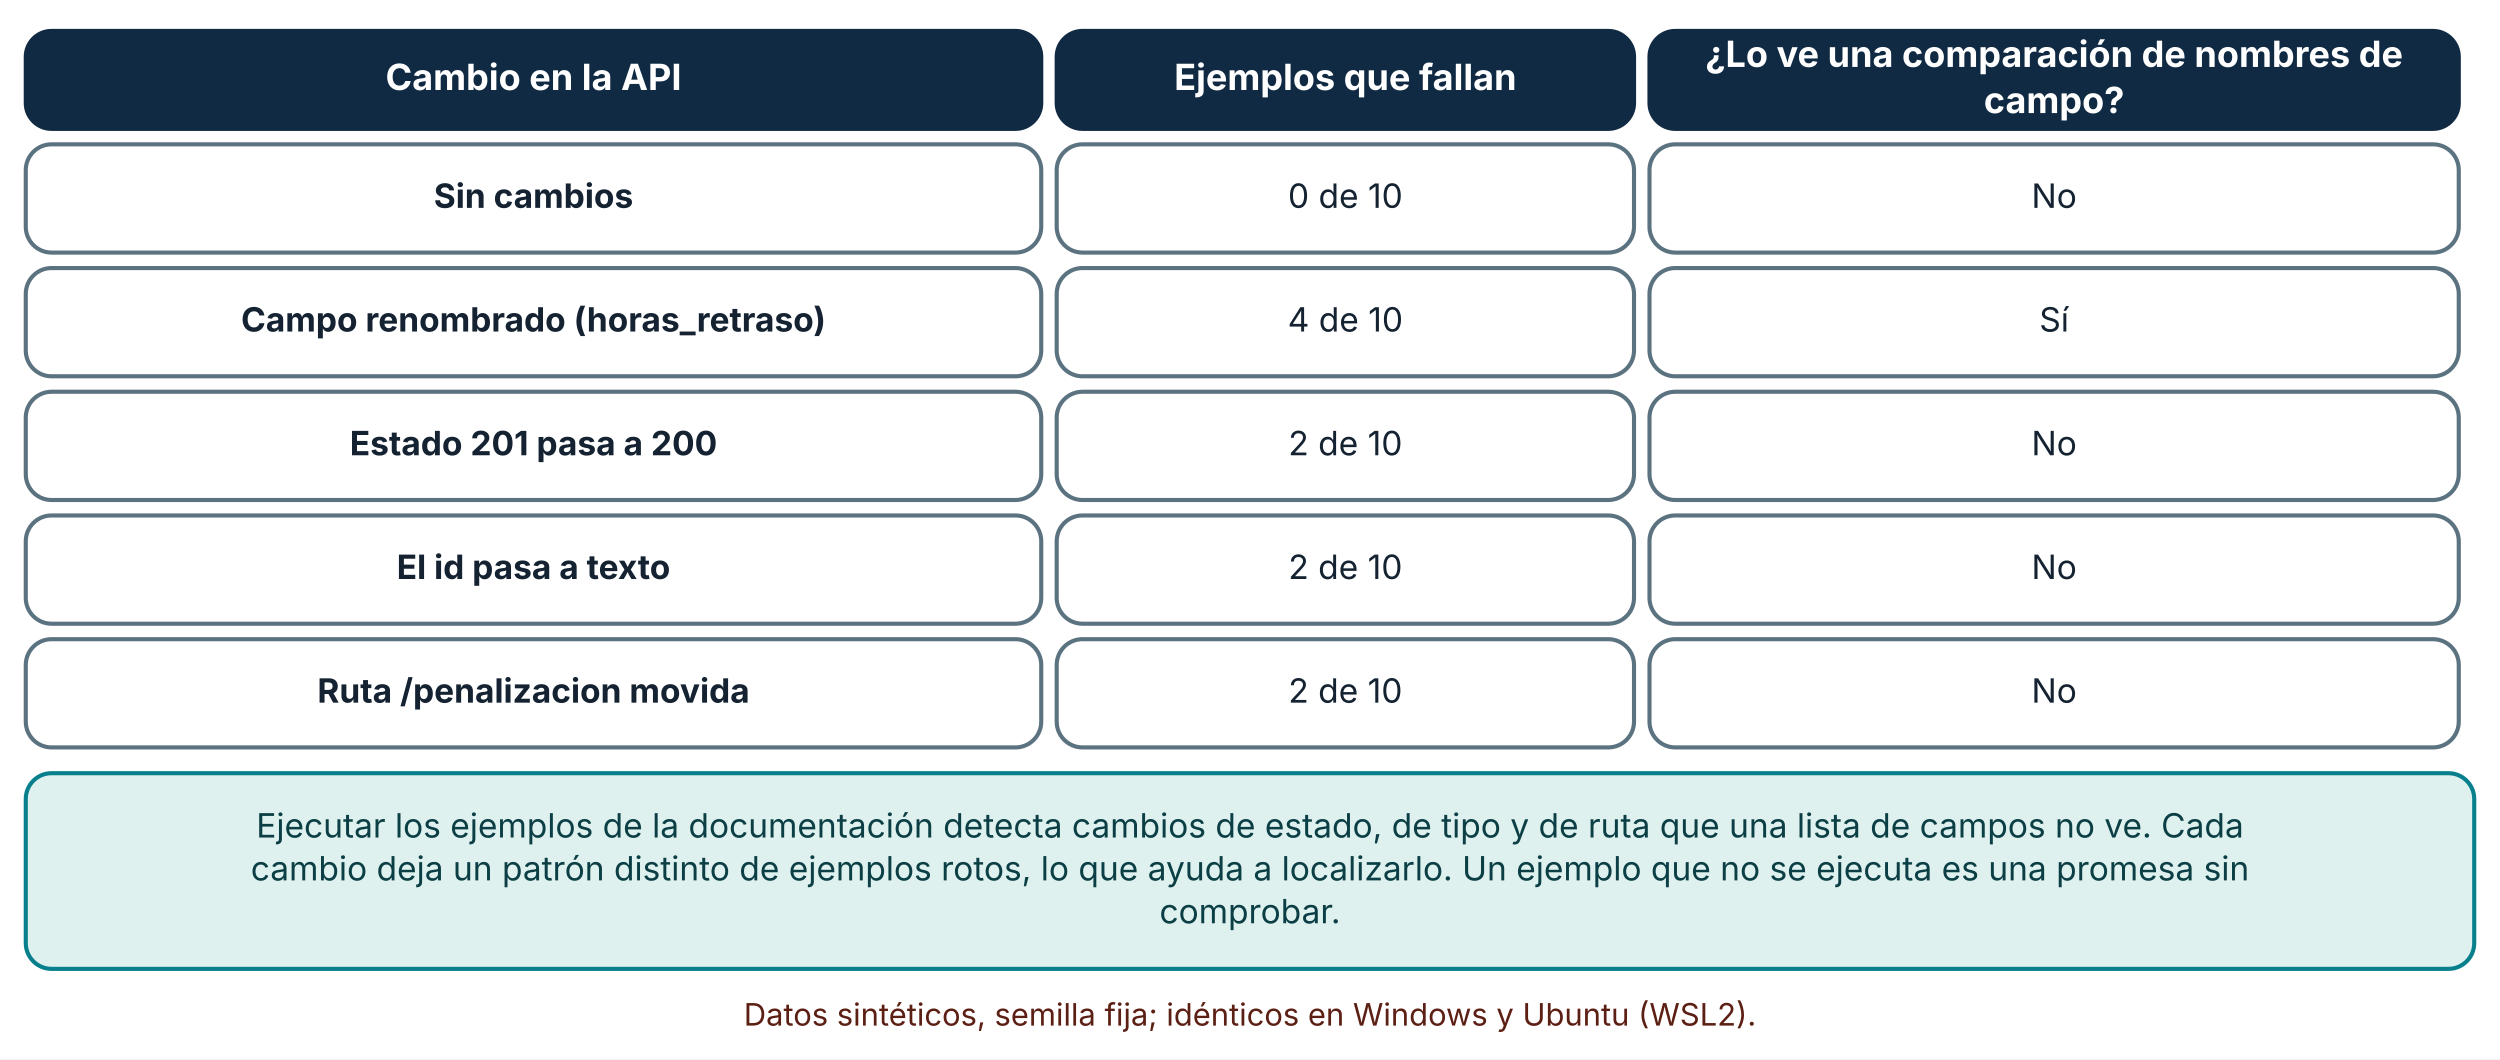
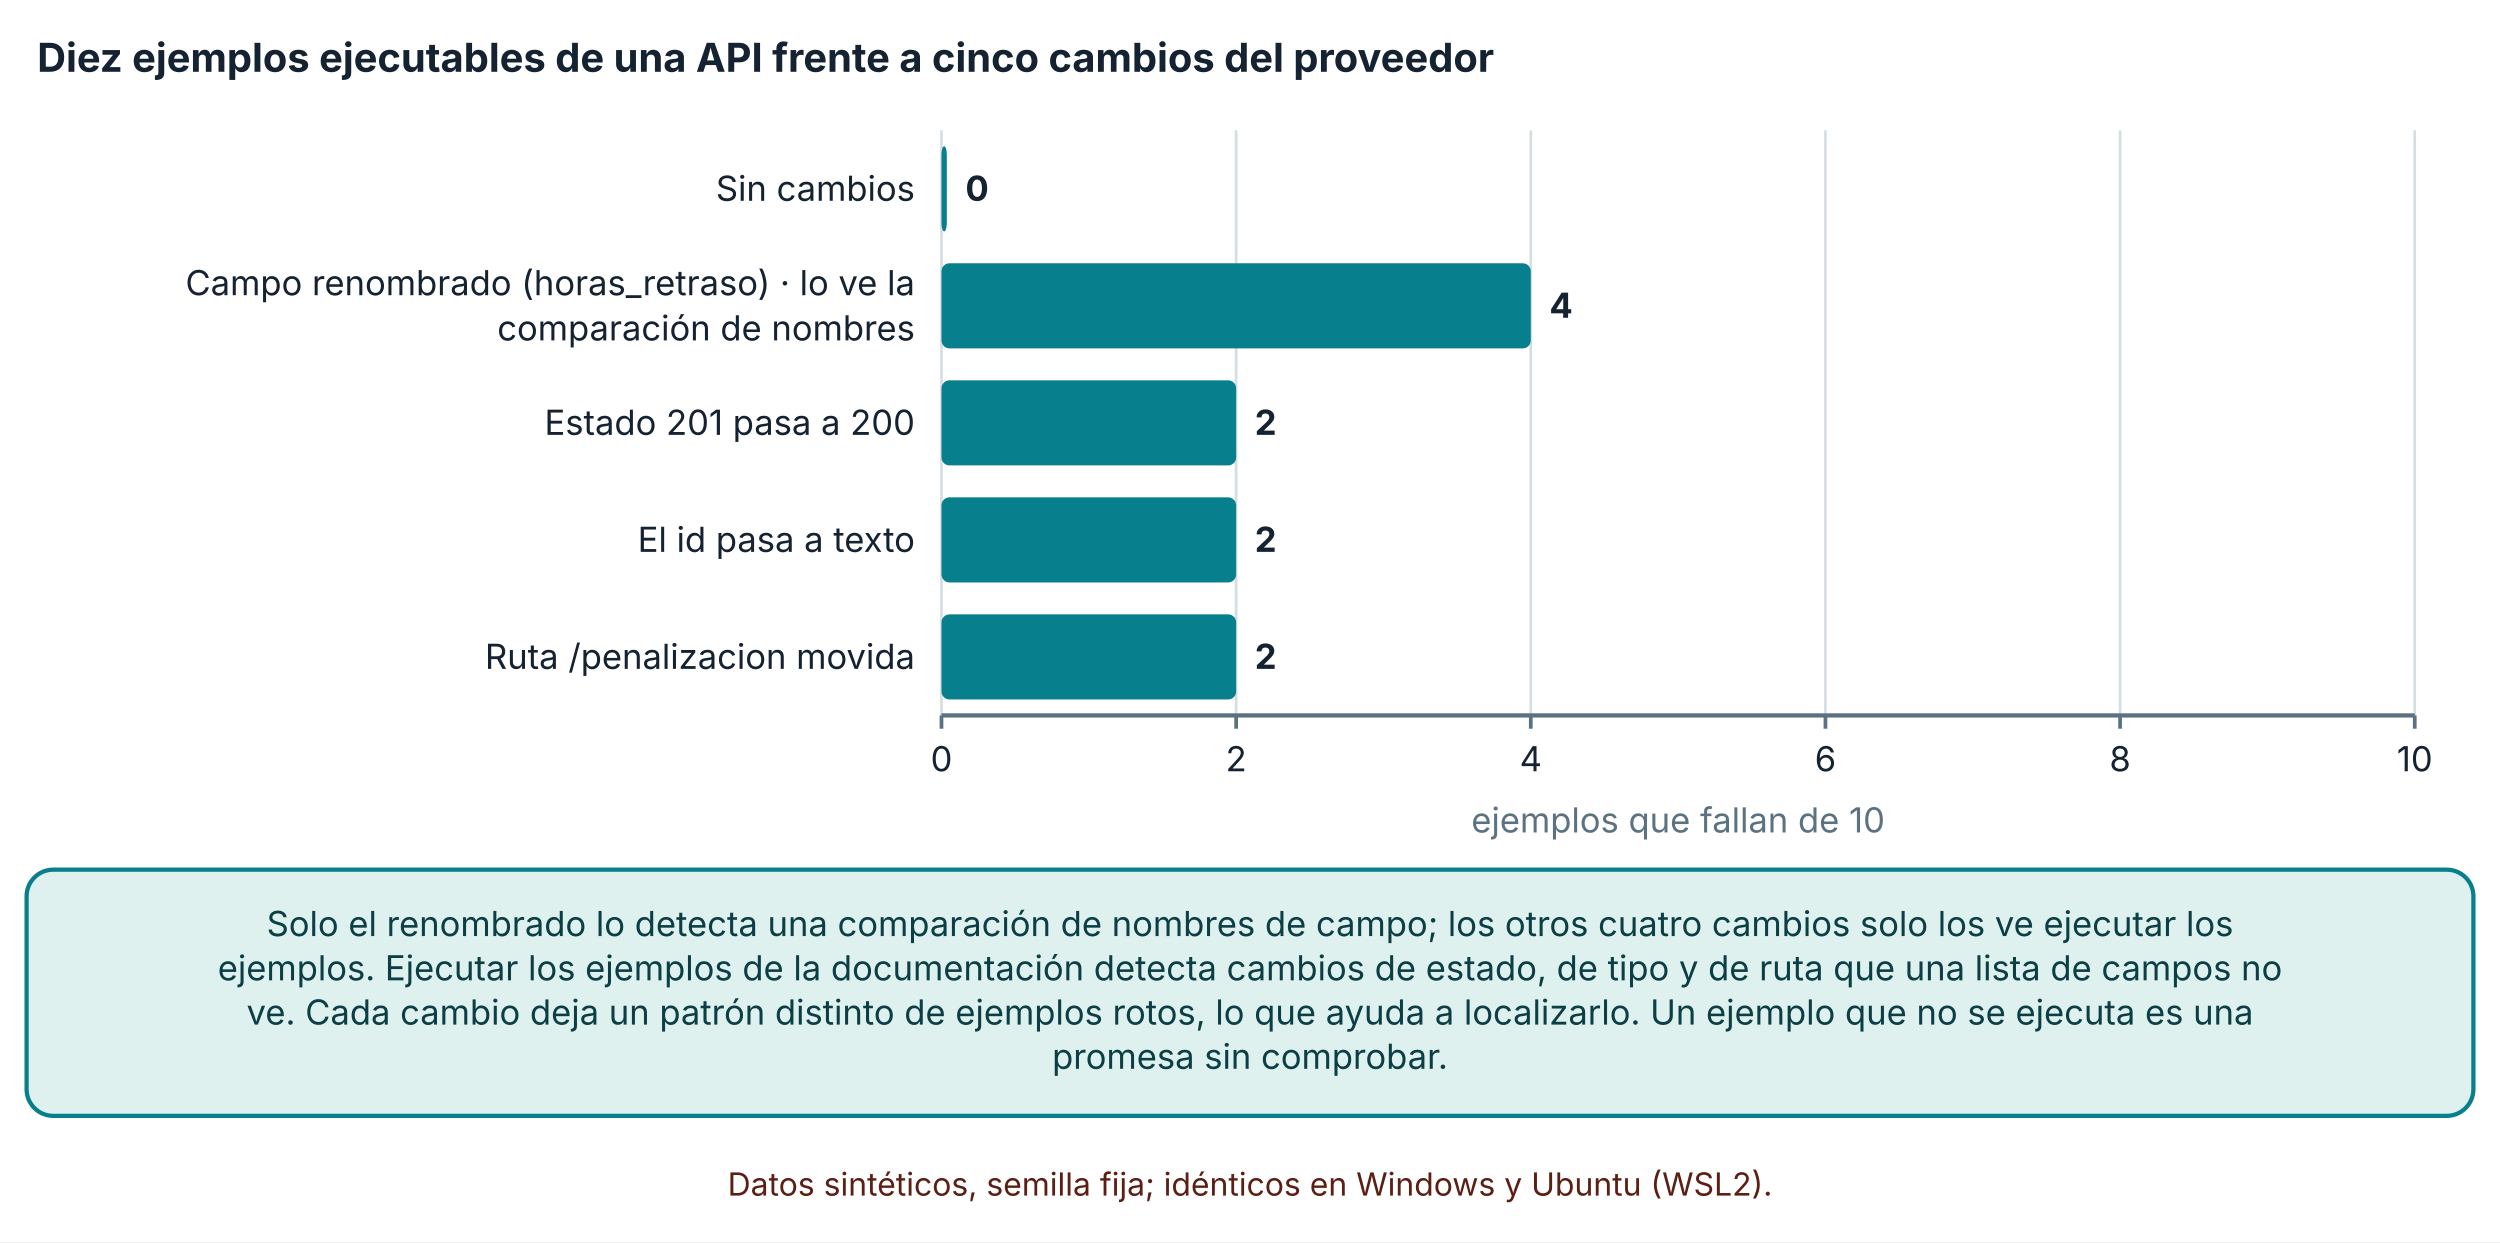
- <svg xmlns="http://www.w3.org/2000/svg" viewBox="0 0 970 411" width="970" height="411" role="img" aria-labelledby="t d" font-family="Inter, 'Segoe UI', system-ui, -apple-system, sans-serif">
+ <svg xmlns="http://www.w3.org/2000/svg" viewBox="0 0 940 467" width="940" height="467" role="img" aria-labelledby="t d" font-family="Inter, 'Segoe UI', system-ui, -apple-system, sans-serif">
  <defs>
    <marker id="arrow" viewBox="0 0 10 10" refX="9" refY="5" markerWidth="8" markerHeight="8" orient="auto-start-reverse">
      <path d="M0,0 L10,5 L0,10 z" fill="#32505f" />
    </marker>
    <marker id="arrow-coral" viewBox="0 0 10 10" refX="9" refY="5" markerWidth="8" markerHeight="8" orient="auto-start-reverse">
      <path d="M0,0 L10,5 L0,10 z" fill="#c0432f" />
    </marker>
  </defs>
-   <rect width="970" height="411" fill="#ffffff" />
-   <rect x="10" y="12" width="394" height="38" rx="10" fill="#102a43" stroke="#102a43" stroke-width="1.6" />
-   <text x="207" y="34.92" font-size="14" text-anchor="middle" font-weight="700" fill="#ffffff">
-     <tspan x="207" dy="0">Cambio en la API</tspan>
+   <rect width="940" height="467" fill="#ffffff" />
+   <text x="14" y="27" font-size="15" text-anchor="start" font-weight="700" fill="#142231">
+     <tspan x="14" dy="0">Diez ejemplos ejecutables de una API frente a cinco cambios del proveedor</tspan>
  </text>
-   <rect x="410" y="12" width="224" height="38" rx="10" fill="#102a43" stroke="#102a43" stroke-width="1.6" />
-   <text x="522" y="34.92" font-size="14" text-anchor="middle" font-weight="700" fill="#ffffff">
-     <tspan x="522" dy="0">Ejemplos que fallan</tspan>
+   <line x1="354" y1="49" x2="354" y2="269" stroke="#d5dde1" stroke-width="1" />
+   <line x1="354" y1="269" x2="354" y2="274" stroke="#5b7280" stroke-width="1.4" />
+   <text x="354" y="290" font-size="13" text-anchor="middle" font-weight="400" fill="#142231">
+     <tspan x="354" dy="0">0</tspan>
  </text>
-   <rect x="640" y="12" width="314" height="38" rx="10" fill="#102a43" stroke="#102a43" stroke-width="1.6" />
-   <text x="797" y="25.96" font-size="14" text-anchor="middle" font-weight="700" fill="#ffffff">
-     <tspan x="797" dy="0">¿Lo ve una comparación de nombres de</tspan>
+   <line x1="464.788" y1="49" x2="464.788" y2="269" stroke="#d5dde1" stroke-width="1" />
+   <line x1="464.788" y1="269" x2="464.788" y2="274" stroke="#5b7280" stroke-width="1.4" />
+   <text x="464.788" y="290" font-size="13" text-anchor="middle" font-weight="400" fill="#142231">
+     <tspan x="464.788" dy="0">2</tspan>
  </text>
-   <text x="797" y="43.88" font-size="14" text-anchor="middle" font-weight="700" fill="#ffffff">
-     <tspan x="797" dy="0">campo?</tspan>
+   <line x1="575.576" y1="49" x2="575.576" y2="269" stroke="#d5dde1" stroke-width="1" />
+   <line x1="575.576" y1="269" x2="575.576" y2="274" stroke="#5b7280" stroke-width="1.4" />
+   <text x="575.576" y="290" font-size="13" text-anchor="middle" font-weight="400" fill="#142231">
+     <tspan x="575.576" dy="0">4</tspan>
  </text>
-   <rect x="10" y="56" width="394" height="42" rx="10" fill="#ffffff" stroke="#5b7280" stroke-width="1.6" />
-   <text x="207" y="80.64" font-size="13" text-anchor="middle" font-weight="700" fill="#142231">
-     <tspan x="207" dy="0">Sin cambios</tspan>
+   <line x1="686.364" y1="49" x2="686.364" y2="269" stroke="#d5dde1" stroke-width="1" />
+   <line x1="686.364" y1="269" x2="686.364" y2="274" stroke="#5b7280" stroke-width="1.4" />
+   <text x="686.364" y="290" font-size="13" text-anchor="middle" font-weight="400" fill="#142231">
+     <tspan x="686.364" dy="0">6</tspan>
  </text>
-   <rect x="410" y="56" width="224" height="42" rx="10" fill="#ffffff" stroke="#5b7280" stroke-width="1.6" />
-   <text x="522" y="80.64" font-size="13" text-anchor="middle" font-weight="400" fill="#142231">
-     <tspan x="522" dy="0">0 de 10</tspan>
+   <line x1="797.152" y1="49" x2="797.152" y2="269" stroke="#d5dde1" stroke-width="1" />
+   <line x1="797.152" y1="269" x2="797.152" y2="274" stroke="#5b7280" stroke-width="1.4" />
+   <text x="797.152" y="290" font-size="13" text-anchor="middle" font-weight="400" fill="#142231">
+     <tspan x="797.152" dy="0">8</tspan>
  </text>
-   <rect x="640" y="56" width="314" height="42" rx="10" fill="#ffffff" stroke="#5b7280" stroke-width="1.6" />
-   <text x="797" y="80.64" font-size="13" text-anchor="middle" font-weight="400" fill="#142231">
-     <tspan x="797" dy="0">No</tspan>
+   <line x1="907.94" y1="49" x2="907.94" y2="269" stroke="#d5dde1" stroke-width="1" />
+   <line x1="907.94" y1="269" x2="907.94" y2="274" stroke="#5b7280" stroke-width="1.4" />
+   <text x="907.94" y="290" font-size="13" text-anchor="middle" font-weight="400" fill="#142231">
+     <tspan x="907.94" dy="0">10</tspan>
  </text>
-   <rect x="10" y="104" width="394" height="42" rx="10" fill="#ffffff" stroke="#5b7280" stroke-width="1.6" />
-   <text x="207" y="128.64" font-size="13" text-anchor="middle" font-weight="700" fill="#142231">
-     <tspan x="207" dy="0">Campo renombrado (horas_retraso)</tspan>
+   <line x1="354" y1="269" x2="907.94" y2="269" stroke="#5b7280" stroke-width="1.6" />
+   <text x="344" y="75.5" font-size="13" text-anchor="end" font-weight="400" fill="#142231">
+     <tspan x="344" dy="0">Sin cambios</tspan>
  </text>
-   <rect x="410" y="104" width="224" height="42" rx="10" fill="#ffffff" stroke="#5b7280" stroke-width="1.6" />
-   <text x="522" y="128.64" font-size="13" text-anchor="middle" font-weight="400" fill="#142231">
-     <tspan x="522" dy="0">4 de 10</tspan>
+   <text x="344" y="111" font-size="13" text-anchor="end" font-weight="400" fill="#142231">
+     <tspan x="344" dy="0">Campo renombrado (horas_retraso) · lo ve la</tspan>
  </text>
-   <rect x="640" y="104" width="314" height="42" rx="10" fill="#ffffff" stroke="#5b7280" stroke-width="1.6" />
-   <text x="797" y="128.64" font-size="13" text-anchor="middle" font-weight="400" fill="#142231">
-     <tspan x="797" dy="0">Sí</tspan>
+   <text x="344" y="128" font-size="13" text-anchor="end" font-weight="400" fill="#142231">
+     <tspan x="344" dy="0">comparación de nombres</tspan>
  </text>
-   <rect x="10" y="152" width="394" height="42" rx="10" fill="#ffffff" stroke="#5b7280" stroke-width="1.6" />
-   <text x="207" y="176.64" font-size="13" text-anchor="middle" font-weight="700" fill="#142231">
-     <tspan x="207" dy="0">Estado 201 pasa a 200</tspan>
+   <text x="344" y="163.5" font-size="13" text-anchor="end" font-weight="400" fill="#142231">
+     <tspan x="344" dy="0">Estado 201 pasa a 200</tspan>
  </text>
-   <rect x="410" y="152" width="224" height="42" rx="10" fill="#ffffff" stroke="#5b7280" stroke-width="1.6" />
-   <text x="522" y="176.64" font-size="13" text-anchor="middle" font-weight="400" fill="#142231">
-     <tspan x="522" dy="0">2 de 10</tspan>
+   <text x="344" y="207.5" font-size="13" text-anchor="end" font-weight="400" fill="#142231">
+     <tspan x="344" dy="0">El id pasa a texto</tspan>
  </text>
-   <rect x="640" y="152" width="314" height="42" rx="10" fill="#ffffff" stroke="#5b7280" stroke-width="1.6" />
-   <text x="797" y="176.64" font-size="13" text-anchor="middle" font-weight="400" fill="#142231">
-     <tspan x="797" dy="0">No</tspan>
+   <text x="344" y="251.5" font-size="13" text-anchor="end" font-weight="400" fill="#142231">
+     <tspan x="344" dy="0">Ruta /penalizacion movida</tspan>
  </text>
-   <rect x="10" y="200" width="394" height="42" rx="10" fill="#ffffff" stroke="#5b7280" stroke-width="1.6" />
-   <text x="207" y="224.64" font-size="13" text-anchor="middle" font-weight="700" fill="#142231">
-     <tspan x="207" dy="0">El id pasa a texto</tspan>
+   <rect x="354" y="55" width="2" height="32" rx="3" fill="#087f8c" />
+   <text x="363" y="75.5" font-size="13" text-anchor="start" font-weight="700" fill="#142231">
+     <tspan x="363" dy="0">0</tspan>
  </text>
-   <rect x="410" y="200" width="224" height="42" rx="10" fill="#ffffff" stroke="#5b7280" stroke-width="1.6" />
-   <text x="522" y="224.64" font-size="13" text-anchor="middle" font-weight="400" fill="#142231">
-     <tspan x="522" dy="0">2 de 10</tspan>
+   <rect x="354" y="99" width="221.576" height="32" rx="3" fill="#087f8c" />
+   <text x="582.576" y="119.5" font-size="13" text-anchor="start" font-weight="700" fill="#142231">
+     <tspan x="582.576" dy="0">4</tspan>
  </text>
-   <rect x="640" y="200" width="314" height="42" rx="10" fill="#ffffff" stroke="#5b7280" stroke-width="1.6" />
-   <text x="797" y="224.64" font-size="13" text-anchor="middle" font-weight="400" fill="#142231">
-     <tspan x="797" dy="0">No</tspan>
+   <rect x="354" y="143" width="110.788" height="32" rx="3" fill="#087f8c" />
+   <text x="471.788" y="163.5" font-size="13" text-anchor="start" font-weight="700" fill="#142231">
+     <tspan x="471.788" dy="0">2</tspan>
  </text>
-   <rect x="10" y="248" width="394" height="42" rx="10" fill="#ffffff" stroke="#5b7280" stroke-width="1.6" />
-   <text x="207" y="272.64" font-size="13" text-anchor="middle" font-weight="700" fill="#142231">
-     <tspan x="207" dy="0">Ruta /penalizacion movida</tspan>
+   <rect x="354" y="187" width="110.788" height="32" rx="3" fill="#087f8c" />
+   <text x="471.788" y="207.5" font-size="13" text-anchor="start" font-weight="700" fill="#142231">
+     <tspan x="471.788" dy="0">2</tspan>
  </text>
-   <rect x="410" y="248" width="224" height="42" rx="10" fill="#ffffff" stroke="#5b7280" stroke-width="1.6" />
-   <text x="522" y="272.64" font-size="13" text-anchor="middle" font-weight="400" fill="#142231">
-     <tspan x="522" dy="0">2 de 10</tspan>
+   <rect x="354" y="231" width="110.788" height="32" rx="3" fill="#087f8c" />
+   <text x="471.788" y="251.5" font-size="13" text-anchor="start" font-weight="700" fill="#142231">
+     <tspan x="471.788" dy="0">2</tspan>
  </text>
-   <rect x="640" y="248" width="314" height="42" rx="10" fill="#ffffff" stroke="#5b7280" stroke-width="1.6" />
-   <text x="797" y="272.64" font-size="13" text-anchor="middle" font-weight="400" fill="#142231">
-     <tspan x="797" dy="0">No</tspan>
+   <text x="630.97" y="313" font-size="13" text-anchor="middle" font-weight="400" fill="#5b7280">
+     <tspan x="630.97" dy="0">ejemplos que fallan de 10</tspan>
  </text>
-   <rect x="10" y="300" width="950" height="75.92" rx="10" fill="#dff1ee" stroke="#087f8c" stroke-width="1.6" />
-   <text x="485" y="324.96" font-size="13" text-anchor="middle" font-weight="400" fill="#0b3f45">
-     <tspan x="485" dy="0">Ejecutar los ejemplos de la documentación detecta cambios de estado, de tipo y de ruta que una lista de campos no ve. Cada</tspan>
+   <rect x="10" y="327" width="920" height="92.56" rx="10" fill="#dff1ee" stroke="#087f8c" stroke-width="1.6" />
+   <text x="470" y="351.96" font-size="13" text-anchor="middle" font-weight="400" fill="#0b3f45">
+     <tspan x="470" dy="0">Solo el renombrado lo detecta una comparación de nombres de campo; los otros cuatro cambios solo los ve ejecutar los</tspan>
  </text>
-   <text x="485" y="341.6" font-size="13" text-anchor="middle" font-weight="400" fill="#0b3f45">
-     <tspan x="485" dy="0">cambio deja un patrón distinto de ejemplos rotos, lo que ayuda a localizarlo. Un ejemplo que no se ejecuta es una promesa sin</tspan>
+   <text x="470" y="368.6" font-size="13" text-anchor="middle" font-weight="400" fill="#0b3f45">
+     <tspan x="470" dy="0">ejemplos. Ejecutar los ejemplos de la documentación detecta cambios de estado, de tipo y de ruta que una lista de campos no</tspan>
  </text>
-   <text x="485" y="358.24" font-size="13" text-anchor="middle" font-weight="400" fill="#0b3f45">
-     <tspan x="485" dy="0">comprobar.</tspan>
+   <text x="470" y="385.24" font-size="13" text-anchor="middle" font-weight="400" fill="#0b3f45">
+     <tspan x="470" dy="0">ve. Cada cambio deja un patrón distinto de ejemplos rotos, lo que ayuda a localizarlo. Un ejemplo que no se ejecuta es una</tspan>
  </text>
-   <text x="485" y="397.92" font-size="12" text-anchor="middle" font-weight="400" fill="#5c1f14">
-     <tspan x="485" dy="0">Datos sintéticos, semilla fija; idénticos en Windows y Ubuntu (WSL2).</tspan>
+   <text x="470" y="401.88" font-size="13" text-anchor="middle" font-weight="400" fill="#0b3f45">
+     <tspan x="470" dy="0">promesa sin comprobar.</tspan>
+   </text>
+   <text x="470" y="449.56" font-size="12" text-anchor="middle" font-weight="400" fill="#5c1f14">
+     <tspan x="470" dy="0">Datos sintéticos, semilla fija; idénticos en Windows y Ubuntu (WSL2).</tspan>
  </text>
</svg>
